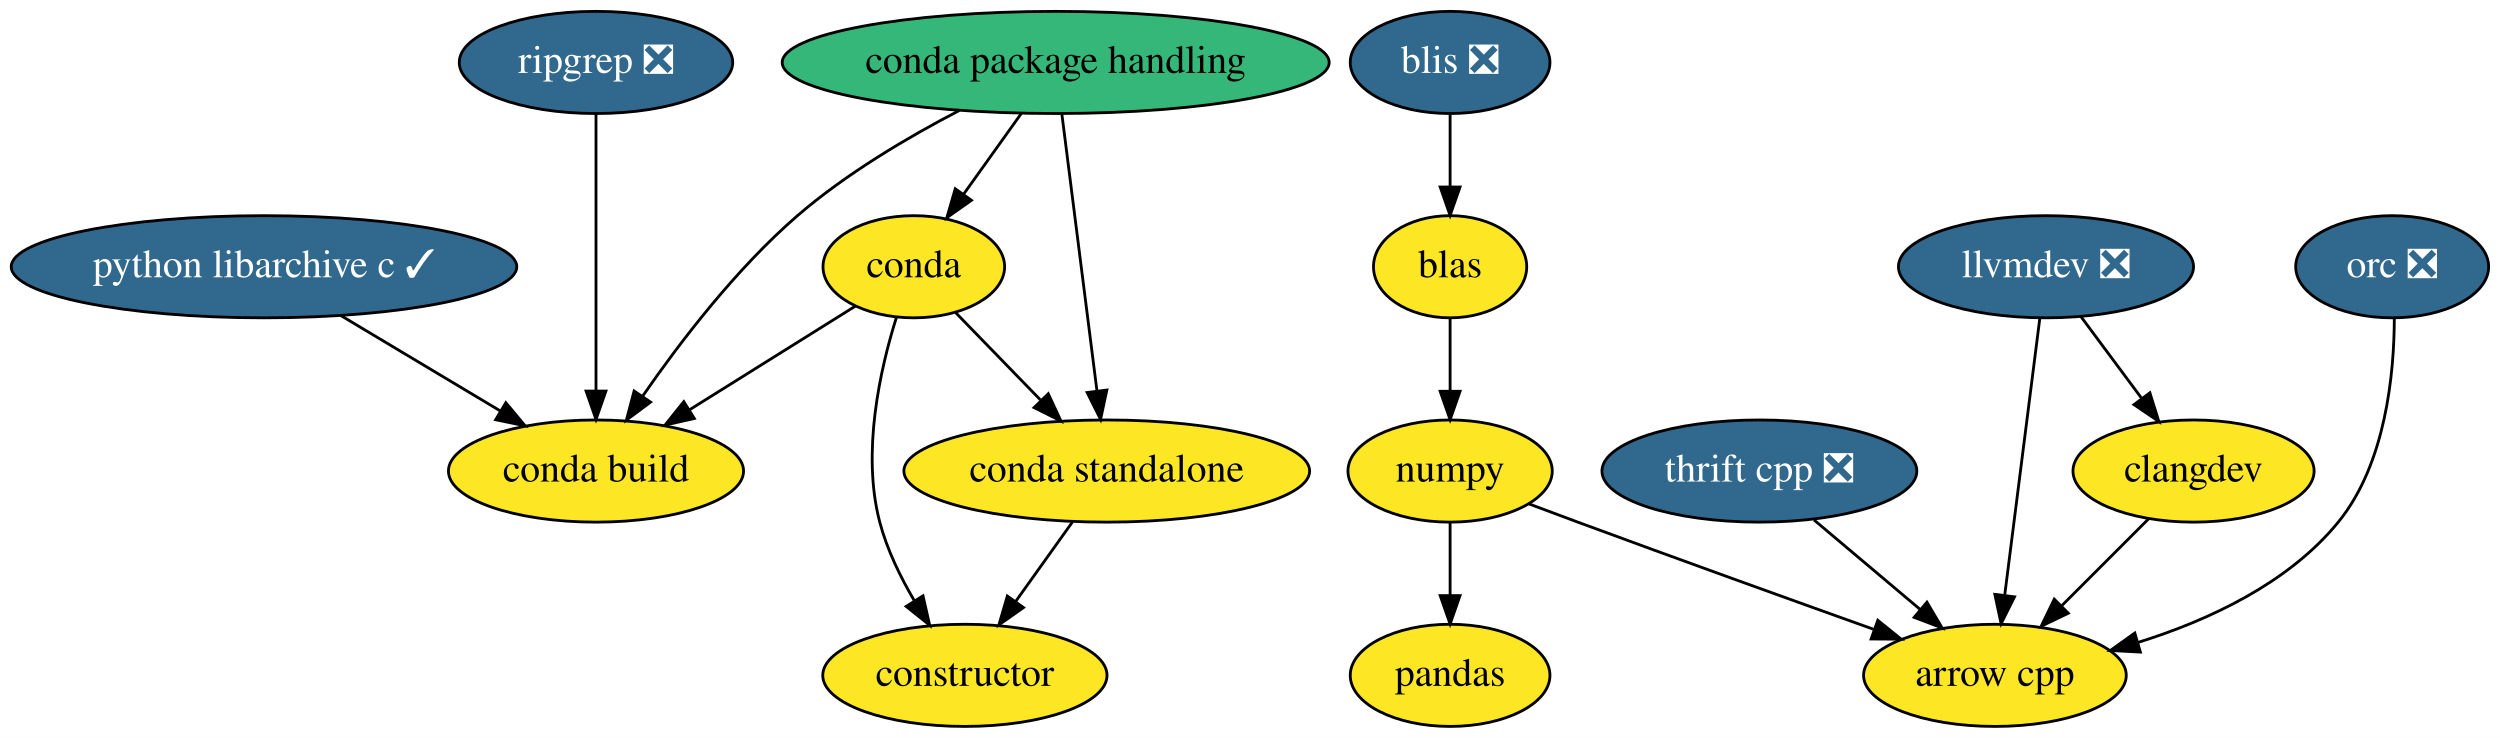
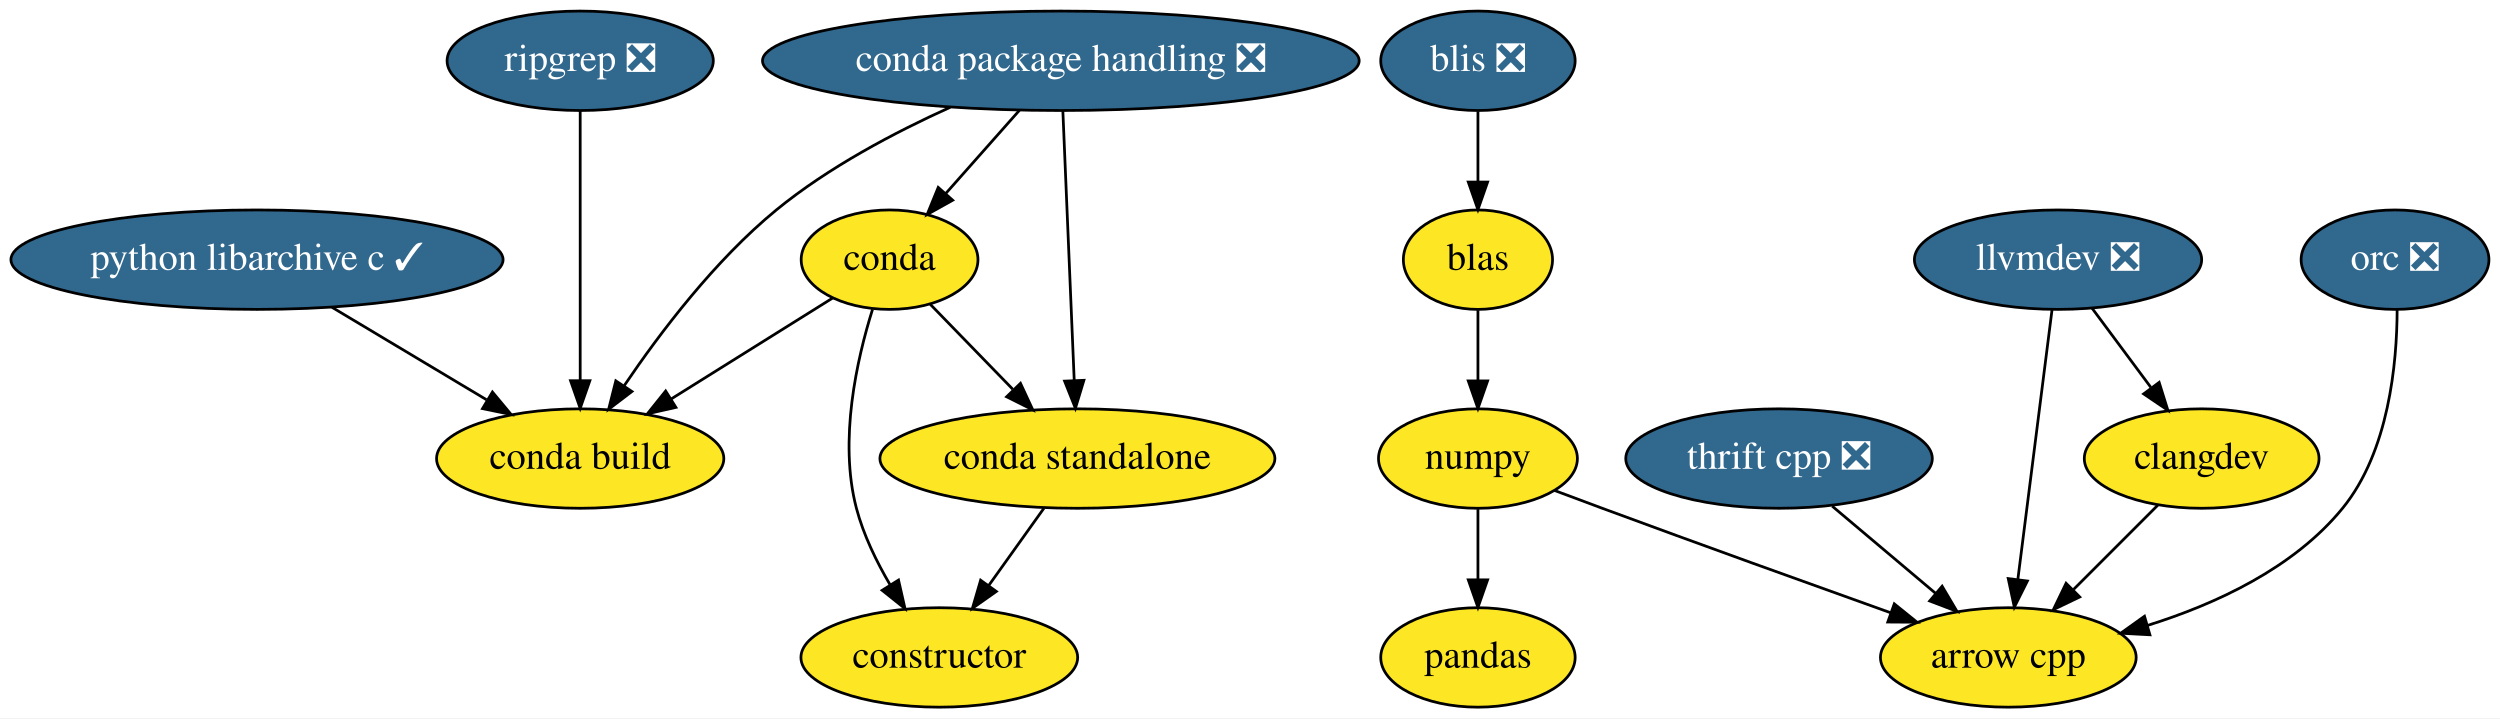
- <svg xmlns="http://www.w3.org/2000/svg" xmlns:xlink="http://www.w3.org/1999/xlink" width="881pt" height="260pt" viewBox="0.00 0.00 881.04 260.00">
+ <svg xmlns="http://www.w3.org/2000/svg" xmlns:xlink="http://www.w3.org/1999/xlink" width="905pt" height="260pt" viewBox="0.00 0.00 905.04 260.00">
  <g id="graph0" class="graph" transform="scale(1 1) rotate(0) translate(4 256)">
-     <polygon fill="white" stroke="transparent" points="-4,4 -4,-256 877.04,-256 877.04,4 -4,4" />
+     <polygon fill="white" stroke="transparent" points="-4,4 -4,-256 901.04,-256 901.04,4 -4,4" />
    <g id="node1" class="node">
      <g id="a_node1">
        <a xlink:href="https://github.com/conda-forge/arrow-cpp-feedstock" xlink:title="arrow cpp">
-           <ellipse fill="#fde725" stroke="black" cx="699.04" cy="-18" rx="46.29" ry="18" />
-           <text text-anchor="middle" x="699.04" y="-14.3" font-family="Times,serif" font-size="14.00">arrow cpp</text>
+           <ellipse fill="#fde725" stroke="black" cx="723.04" cy="-18" rx="46.29" ry="18" />
+           <text text-anchor="middle" x="723.04" y="-14.3" font-family="Times,serif" font-size="14.00">arrow cpp</text>
        </a>
      </g>
    </g>
    <g id="node2" class="node">
      <g id="a_node2">
        <a xlink:href="https://github.com/conda-forge/conda-feedstock" xlink:title="conda">
          <ellipse fill="#fde725" stroke="black" cx="318.04" cy="-162" rx="32" ry="18" />
          <text text-anchor="middle" x="318.04" y="-158.3" font-family="Times,serif" font-size="14.00">conda</text>
        </a>
      </g>
    </g>
    <g id="node3" class="node">
      <g id="a_node3">
        <a xlink:href="https://github.com/conda-forge/conda-build-feedstock" xlink:title="conda build">
          <ellipse fill="#fde725" stroke="black" cx="206.04" cy="-90" rx="52" ry="18" />
          <text text-anchor="middle" x="206.04" y="-86.3" font-family="Times,serif" font-size="14.00">conda build</text>
        </a>
      </g>
    </g>
    <g id="edge1" class="edge">
      <path fill="none" stroke="black" d="M297.5,-148.16C281.14,-137.94 257.93,-123.43 238.99,-111.59" />
      <polygon fill="black" stroke="black" points="240.69,-108.53 230.35,-106.19 236.98,-114.46 240.69,-108.53" />
    </g>
    <g id="node4" class="node">
      <g id="a_node4">
        <a xlink:href="https://github.com/conda-forge/constructor-feedstock" xlink:title="constructor">
          <ellipse fill="#fde725" stroke="black" cx="336.04" cy="-18" rx="50.09" ry="18" />
          <text text-anchor="middle" x="336.04" y="-14.3" font-family="Times,serif" font-size="14.00">constructor</text>
        </a>
      </g>
    </g>
    <g id="edge2" class="edge">
      <path fill="none" stroke="black" d="M311.88,-144.03C306.2,-125.94 299.57,-96.58 306.04,-72 308.57,-62.39 313.29,-52.69 318.25,-44.26" />
      <polygon fill="black" stroke="black" points="321.28,-46.02 323.63,-35.68 315.35,-42.3 321.28,-46.02" />
    </g>
    <g id="node5" class="node">
      <g id="a_node5">
        <a xlink:href="https://github.com/conda-forge/conda-standalone-feedstock" xlink:title="conda standalone">
          <ellipse fill="#fde725" stroke="black" cx="386.04" cy="-90" rx="71.5" ry="18" />
          <text text-anchor="middle" x="386.04" y="-86.3" font-family="Times,serif" font-size="14.00">conda standalone</text>
        </a>
      </g>
    </g>
    <g id="edge3" class="edge">
      <path fill="none" stroke="black" d="M332.8,-145.81C341.51,-136.84 352.74,-125.28 362.64,-115.09" />
      <polygon fill="black" stroke="black" points="365.43,-117.24 369.89,-107.63 360.41,-112.36 365.43,-117.24" />
    </g>
    <g id="edge4" class="edge">
      <path fill="none" stroke="black" d="M373.94,-72.05C367.92,-63.63 360.53,-53.28 353.88,-43.97" />
      <polygon fill="black" stroke="black" points="356.69,-41.89 348.03,-35.79 351,-45.96 356.69,-41.89" />
    </g>
    <g id="node6" class="node">
      <g id="a_node6">
        <a xlink:href="https://github.com/conda-forge/numpy-feedstock" xlink:title="numpy">
-           <ellipse fill="#fde725" stroke="black" cx="507.04" cy="-90" rx="36" ry="18" />
-           <text text-anchor="middle" x="507.04" y="-86.3" font-family="Times,serif" font-size="14.00">numpy</text>
+           <ellipse fill="#fde725" stroke="black" cx="531.04" cy="-90" rx="36" ry="18" />
+           <text text-anchor="middle" x="531.04" y="-86.3" font-family="Times,serif" font-size="14.00">numpy</text>
        </a>
      </g>
    </g>
    <g id="edge5" class="edge">
-       <path fill="none" stroke="black" d="M534.62,-78.5C540.37,-76.34 546.4,-74.08 552.04,-72 587.14,-59.04 627.08,-44.67 656.47,-34.16" />
-       <polygon fill="black" stroke="black" points="657.76,-37.41 666,-30.75 655.41,-30.82 657.76,-37.41" />
+       <path fill="none" stroke="black" d="M558.62,-78.5C564.37,-76.34 570.4,-74.08 576.04,-72 611.14,-59.04 651.08,-44.67 680.47,-34.16" />
+       <polygon fill="black" stroke="black" points="681.76,-37.41 690,-30.75 679.41,-30.82 681.76,-37.41" />
    </g>
    <g id="node7" class="node">
      <g id="a_node7">
        <a xlink:href="https://github.com/conda-forge/pandas-feedstock" xlink:title="pandas">
-           <ellipse fill="#fde725" stroke="black" cx="507.04" cy="-18" rx="35.19" ry="18" />
-           <text text-anchor="middle" x="507.04" y="-14.3" font-family="Times,serif" font-size="14.00">pandas</text>
+           <ellipse fill="#fde725" stroke="black" cx="531.04" cy="-18" rx="35.19" ry="18" />
+           <text text-anchor="middle" x="531.04" y="-14.3" font-family="Times,serif" font-size="14.00">pandas</text>
        </a>
      </g>
    </g>
    <g id="edge6" class="edge">
-       <path fill="none" stroke="black" d="M507.04,-71.7C507.04,-63.98 507.04,-54.71 507.04,-46.11" />
-       <polygon fill="black" stroke="black" points="510.54,-46.1 507.04,-36.1 503.54,-46.1 510.54,-46.1" />
+       <path fill="none" stroke="black" d="M531.04,-71.7C531.04,-63.98 531.04,-54.71 531.04,-46.11" />
+       <polygon fill="black" stroke="black" points="534.54,-46.1 531.04,-36.1 527.54,-46.1 534.54,-46.1" />
    </g>
    <g id="node8" class="node">
      <g id="a_node8">
        <a xlink:href="https://github.com/conda-forge/python-libarchive-c-feedstock/pull/18" xlink:title="python libarchive c ✓">
          <ellipse fill="#31688e" stroke="black" cx="89.04" cy="-162" rx="89.08" ry="18" />
          <text text-anchor="middle" x="89.04" y="-158.3" font-family="Times,serif" font-size="14.00" fill="white">python libarchive c ✓</text>
        </a>
      </g>
    </g>
    <g id="edge7" class="edge">
      <path fill="none" stroke="black" d="M116.18,-144.76C132.85,-134.79 154.34,-121.93 172.13,-111.29" />
      <polygon fill="black" stroke="black" points="174.27,-114.09 181.05,-105.95 170.67,-108.08 174.27,-114.09" />
    </g>
    <g id="node9" class="node">
      <g id="a_node9">
        <a xlink:href="https://github.com/conda-forge/thrift-cpp-feedstock/pull/49" xlink:title="thrift cpp ❎">
-           <ellipse fill="#31688e" stroke="black" cx="616.04" cy="-90" rx="55.49" ry="18" />
-           <text text-anchor="middle" x="616.04" y="-86.3" font-family="Times,serif" font-size="14.00" fill="white">thrift cpp ❎</text>
+           <ellipse fill="#31688e" stroke="black" cx="640.04" cy="-90" rx="55.49" ry="18" />
+           <text text-anchor="middle" x="640.04" y="-86.3" font-family="Times,serif" font-size="14.00" fill="white">thrift cpp ❎</text>
        </a>
      </g>
    </g>
    <g id="edge8" class="edge">
-       <path fill="none" stroke="black" d="M635.29,-72.76C646.45,-63.36 660.65,-51.38 672.82,-41.12" />
-       <polygon fill="black" stroke="black" points="675.08,-43.79 680.47,-34.67 670.57,-38.44 675.08,-43.79" />
+       <path fill="none" stroke="black" d="M659.29,-72.76C670.45,-63.36 684.65,-51.38 696.82,-41.12" />
+       <polygon fill="black" stroke="black" points="699.08,-43.79 704.47,-34.67 694.57,-38.44 699.08,-43.79" />
    </g>
    <g id="node10" class="node">
      <g id="a_node10">
        <a xlink:href="https://github.com/conda-forge/llvmdev-feedstock/pull/101" xlink:title="llvmdev ❎">
-           <ellipse fill="#31688e" stroke="black" cx="717.04" cy="-162" rx="52" ry="18" />
-           <text text-anchor="middle" x="717.04" y="-158.3" font-family="Times,serif" font-size="14.00" fill="white">llvmdev ❎</text>
+           <ellipse fill="#31688e" stroke="black" cx="741.04" cy="-162" rx="52" ry="18" />
+           <text text-anchor="middle" x="741.04" y="-158.3" font-family="Times,serif" font-size="14.00" fill="white">llvmdev ❎</text>
        </a>
      </g>
    </g>
    <g id="edge9" class="edge">
-       <path fill="none" stroke="black" d="M714.87,-143.87C711.8,-119.67 706.17,-75.21 702.51,-46.39" />
-       <polygon fill="black" stroke="black" points="705.95,-45.67 701.22,-36.19 699.01,-46.55 705.95,-45.67" />
+       <path fill="none" stroke="black" d="M738.87,-143.87C735.8,-119.67 730.17,-75.21 726.51,-46.39" />
+       <polygon fill="black" stroke="black" points="729.95,-45.67 725.22,-36.19 723.01,-46.55 729.95,-45.67" />
    </g>
    <g id="node11" class="node">
      <g id="a_node11">
        <a xlink:href="https://github.com/conda-forge/clangdev-feedstock" xlink:title="clangdev">
-           <ellipse fill="#fde725" stroke="black" cx="769.04" cy="-90" rx="42.49" ry="18" />
-           <text text-anchor="middle" x="769.04" y="-86.3" font-family="Times,serif" font-size="14.00">clangdev</text>
+           <ellipse fill="#fde725" stroke="black" cx="793.04" cy="-90" rx="42.49" ry="18" />
+           <text text-anchor="middle" x="793.04" y="-86.3" font-family="Times,serif" font-size="14.00">clangdev</text>
        </a>
      </g>
    </g>
    <g id="edge10" class="edge">
-       <path fill="none" stroke="black" d="M729.37,-144.41C735.71,-135.87 743.58,-125.28 750.63,-115.79" />
-       <polygon fill="black" stroke="black" points="753.65,-117.58 756.81,-107.47 748.03,-113.41 753.65,-117.58" />
+       <path fill="none" stroke="black" d="M753.37,-144.41C759.71,-135.87 767.58,-125.28 774.63,-115.79" />
+       <polygon fill="black" stroke="black" points="777.65,-117.58 780.81,-107.47 772.03,-113.41 777.65,-117.58" />
    </g>
    <g id="edge11" class="edge">
-       <path fill="none" stroke="black" d="M753.16,-73.12C744.16,-64.12 732.72,-52.68 722.69,-42.65" />
-       <polygon fill="black" stroke="black" points="724.9,-39.9 715.35,-35.31 719.95,-44.85 724.9,-39.9" />
+       <path fill="none" stroke="black" d="M777.16,-73.12C768.16,-64.12 756.72,-52.68 746.69,-42.65" />
+       <polygon fill="black" stroke="black" points="748.9,-39.9 739.35,-35.31 743.95,-44.85 748.9,-39.9" />
    </g>
    <g id="node12" class="node">
      <g id="a_node12">
        <a xlink:href="https://github.com/conda-forge/blas-feedstock" xlink:title="blas">
-           <ellipse fill="#fde725" stroke="black" cx="507.04" cy="-162" rx="27" ry="18" />
-           <text text-anchor="middle" x="507.04" y="-158.3" font-family="Times,serif" font-size="14.00">blas</text>
+           <ellipse fill="#fde725" stroke="black" cx="531.04" cy="-162" rx="27" ry="18" />
+           <text text-anchor="middle" x="531.04" y="-158.3" font-family="Times,serif" font-size="14.00">blas</text>
        </a>
      </g>
    </g>
    <g id="edge12" class="edge">
-       <path fill="none" stroke="black" d="M507.04,-143.7C507.04,-135.98 507.04,-126.71 507.04,-118.11" />
-       <polygon fill="black" stroke="black" points="510.54,-118.1 507.04,-108.1 503.54,-118.1 510.54,-118.1" />
+       <path fill="none" stroke="black" d="M531.04,-143.7C531.04,-135.98 531.04,-126.71 531.04,-118.11" />
+       <polygon fill="black" stroke="black" points="534.54,-118.1 531.04,-108.1 527.54,-118.1 534.54,-118.1" />
    </g>
    <g id="node13" class="node">
      <g id="a_node13">
        <a xlink:href="https://github.com/conda-forge/blis-feedstock/pull/18" xlink:title="blis ❎">
-           <ellipse fill="#31688e" stroke="black" cx="507.04" cy="-234" rx="35.19" ry="18" />
-           <text text-anchor="middle" x="507.04" y="-230.3" font-family="Times,serif" font-size="14.00" fill="white">blis ❎</text>
+           <ellipse fill="#31688e" stroke="black" cx="531.04" cy="-234" rx="35.19" ry="18" />
+           <text text-anchor="middle" x="531.04" y="-230.3" font-family="Times,serif" font-size="14.00" fill="white">blis ❎</text>
        </a>
      </g>
    </g>
    <g id="edge13" class="edge">
-       <path fill="none" stroke="black" d="M507.04,-215.7C507.04,-207.98 507.04,-198.71 507.04,-190.11" />
-       <polygon fill="black" stroke="black" points="510.54,-190.1 507.04,-180.1 503.54,-190.1 510.54,-190.1" />
+       <path fill="none" stroke="black" d="M531.04,-215.7C531.04,-207.98 531.04,-198.71 531.04,-190.11" />
+       <polygon fill="black" stroke="black" points="534.54,-190.1 531.04,-180.1 527.54,-190.1 534.54,-190.1" />
    </g>
    <g id="node14" class="node">
      <g id="a_node14">
        <a xlink:href="https://github.com/conda-forge/orc-feedstock/pull/20" xlink:title="orc ❎">
-           <ellipse fill="#31688e" stroke="black" cx="839.04" cy="-162" rx="34" ry="18" />
-           <text text-anchor="middle" x="839.04" y="-158.3" font-family="Times,serif" font-size="14.00" fill="white">orc ❎</text>
+           <ellipse fill="#31688e" stroke="black" cx="863.04" cy="-162" rx="34" ry="18" />
+           <text text-anchor="middle" x="863.04" y="-158.3" font-family="Times,serif" font-size="14.00" fill="white">orc ❎</text>
        </a>
      </g>
    </g>
    <g id="edge14" class="edge">
-       <path fill="none" stroke="black" d="M839.8,-143.97C839.76,-124.47 836.82,-92.57 820.04,-72 802.38,-50.35 774.13,-37.3 749.36,-29.57" />
-       <polygon fill="black" stroke="black" points="750.3,-26.2 739.72,-26.77 748.34,-32.92 750.3,-26.2" />
+       <path fill="none" stroke="black" d="M863.8,-143.97C863.76,-124.47 860.82,-92.57 844.04,-72 826.38,-50.35 798.13,-37.3 773.36,-29.57" />
+       <polygon fill="black" stroke="black" points="774.3,-26.2 763.72,-26.77 772.34,-32.92 774.3,-26.2" />
    </g>
    <g id="node15" class="node">
      <g id="a_node15">
-         <a xlink:href="https://github.com/conda-forge/conda-package-handling-feedstock" xlink:title="conda package handling">
-           <ellipse fill="#35b779" stroke="black" cx="368.04" cy="-234" rx="96.38" ry="18" />
-           <text text-anchor="middle" x="368.04" y="-230.3" font-family="Times,serif" font-size="14.00">conda package handling</text>
+         <a xlink:href="https://github.com/conda-forge/conda-package-handling-feedstock/pull/48" xlink:title="conda package handling ❎">
+           <ellipse fill="#31688e" stroke="black" cx="380.04" cy="-234" rx="108" ry="18" />
+           <text text-anchor="middle" x="380.04" y="-230.3" font-family="Times,serif" font-size="14.00" fill="white">conda package handling ❎</text>
        </a>
      </g>
    </g>
    <g id="edge15" class="edge">
-       <path fill="none" stroke="black" d="M355.94,-216.05C349.83,-207.5 342.31,-196.97 335.58,-187.56" />
-       <polygon fill="black" stroke="black" points="338.35,-185.41 329.69,-179.31 332.65,-189.48 338.35,-185.41" />
+       <path fill="none" stroke="black" d="M365.03,-216.05C357,-206.99 347,-195.69 338.29,-185.86" />
+       <polygon fill="black" stroke="black" points="340.89,-183.52 331.64,-178.36 335.65,-188.16 340.89,-183.52" />
    </g>
    <g id="edge16" class="edge">
-       <path fill="none" stroke="black" d="M334.09,-217.08C316.09,-207.72 294.2,-194.82 277.04,-180 255.48,-161.37 235.68,-135.5 222.51,-116.45" />
-       <polygon fill="black" stroke="black" points="225.27,-114.29 216.76,-107.97 219.47,-118.21 225.27,-114.29" />
+       <path fill="none" stroke="black" d="M340.03,-217.19C319.91,-208.1 295.87,-195.42 277.04,-180 254.87,-161.83 235.03,-135.69 222,-116.43" />
+       <polygon fill="black" stroke="black" points="224.77,-114.28 216.34,-107.86 218.93,-118.13 224.77,-114.28" />
    </g>
    <g id="edge17" class="edge">
-       <path fill="none" stroke="black" d="M370.21,-215.87C373.28,-191.67 378.92,-147.21 382.57,-118.39" />
-       <polygon fill="black" stroke="black" points="386.08,-118.55 383.86,-108.19 379.13,-117.67 386.08,-118.55" />
+       <path fill="none" stroke="black" d="M380.77,-215.87C381.79,-191.67 383.67,-147.21 384.88,-118.39" />
+       <polygon fill="black" stroke="black" points="388.39,-118.33 385.32,-108.19 381.4,-118.03 388.39,-118.33" />
    </g>
    <g id="node16" class="node">
      <g id="a_node16">
        <a xlink:href="https://github.com/conda-forge/ripgrep-feedstock/pull/15" xlink:title="ripgrep ❎">
          <ellipse fill="#31688e" stroke="black" cx="206.04" cy="-234" rx="48.19" ry="18" />
          <text text-anchor="middle" x="206.04" y="-230.3" font-family="Times,serif" font-size="14.00" fill="white">ripgrep ❎</text>
        </a>
      </g>
    </g>
    <g id="edge18" class="edge">
      <path fill="none" stroke="black" d="M206.04,-215.87C206.04,-191.67 206.04,-147.21 206.04,-118.39" />
      <polygon fill="black" stroke="black" points="209.54,-118.19 206.04,-108.19 202.54,-118.19 209.54,-118.19" />
    </g>
  </g>
</svg>
